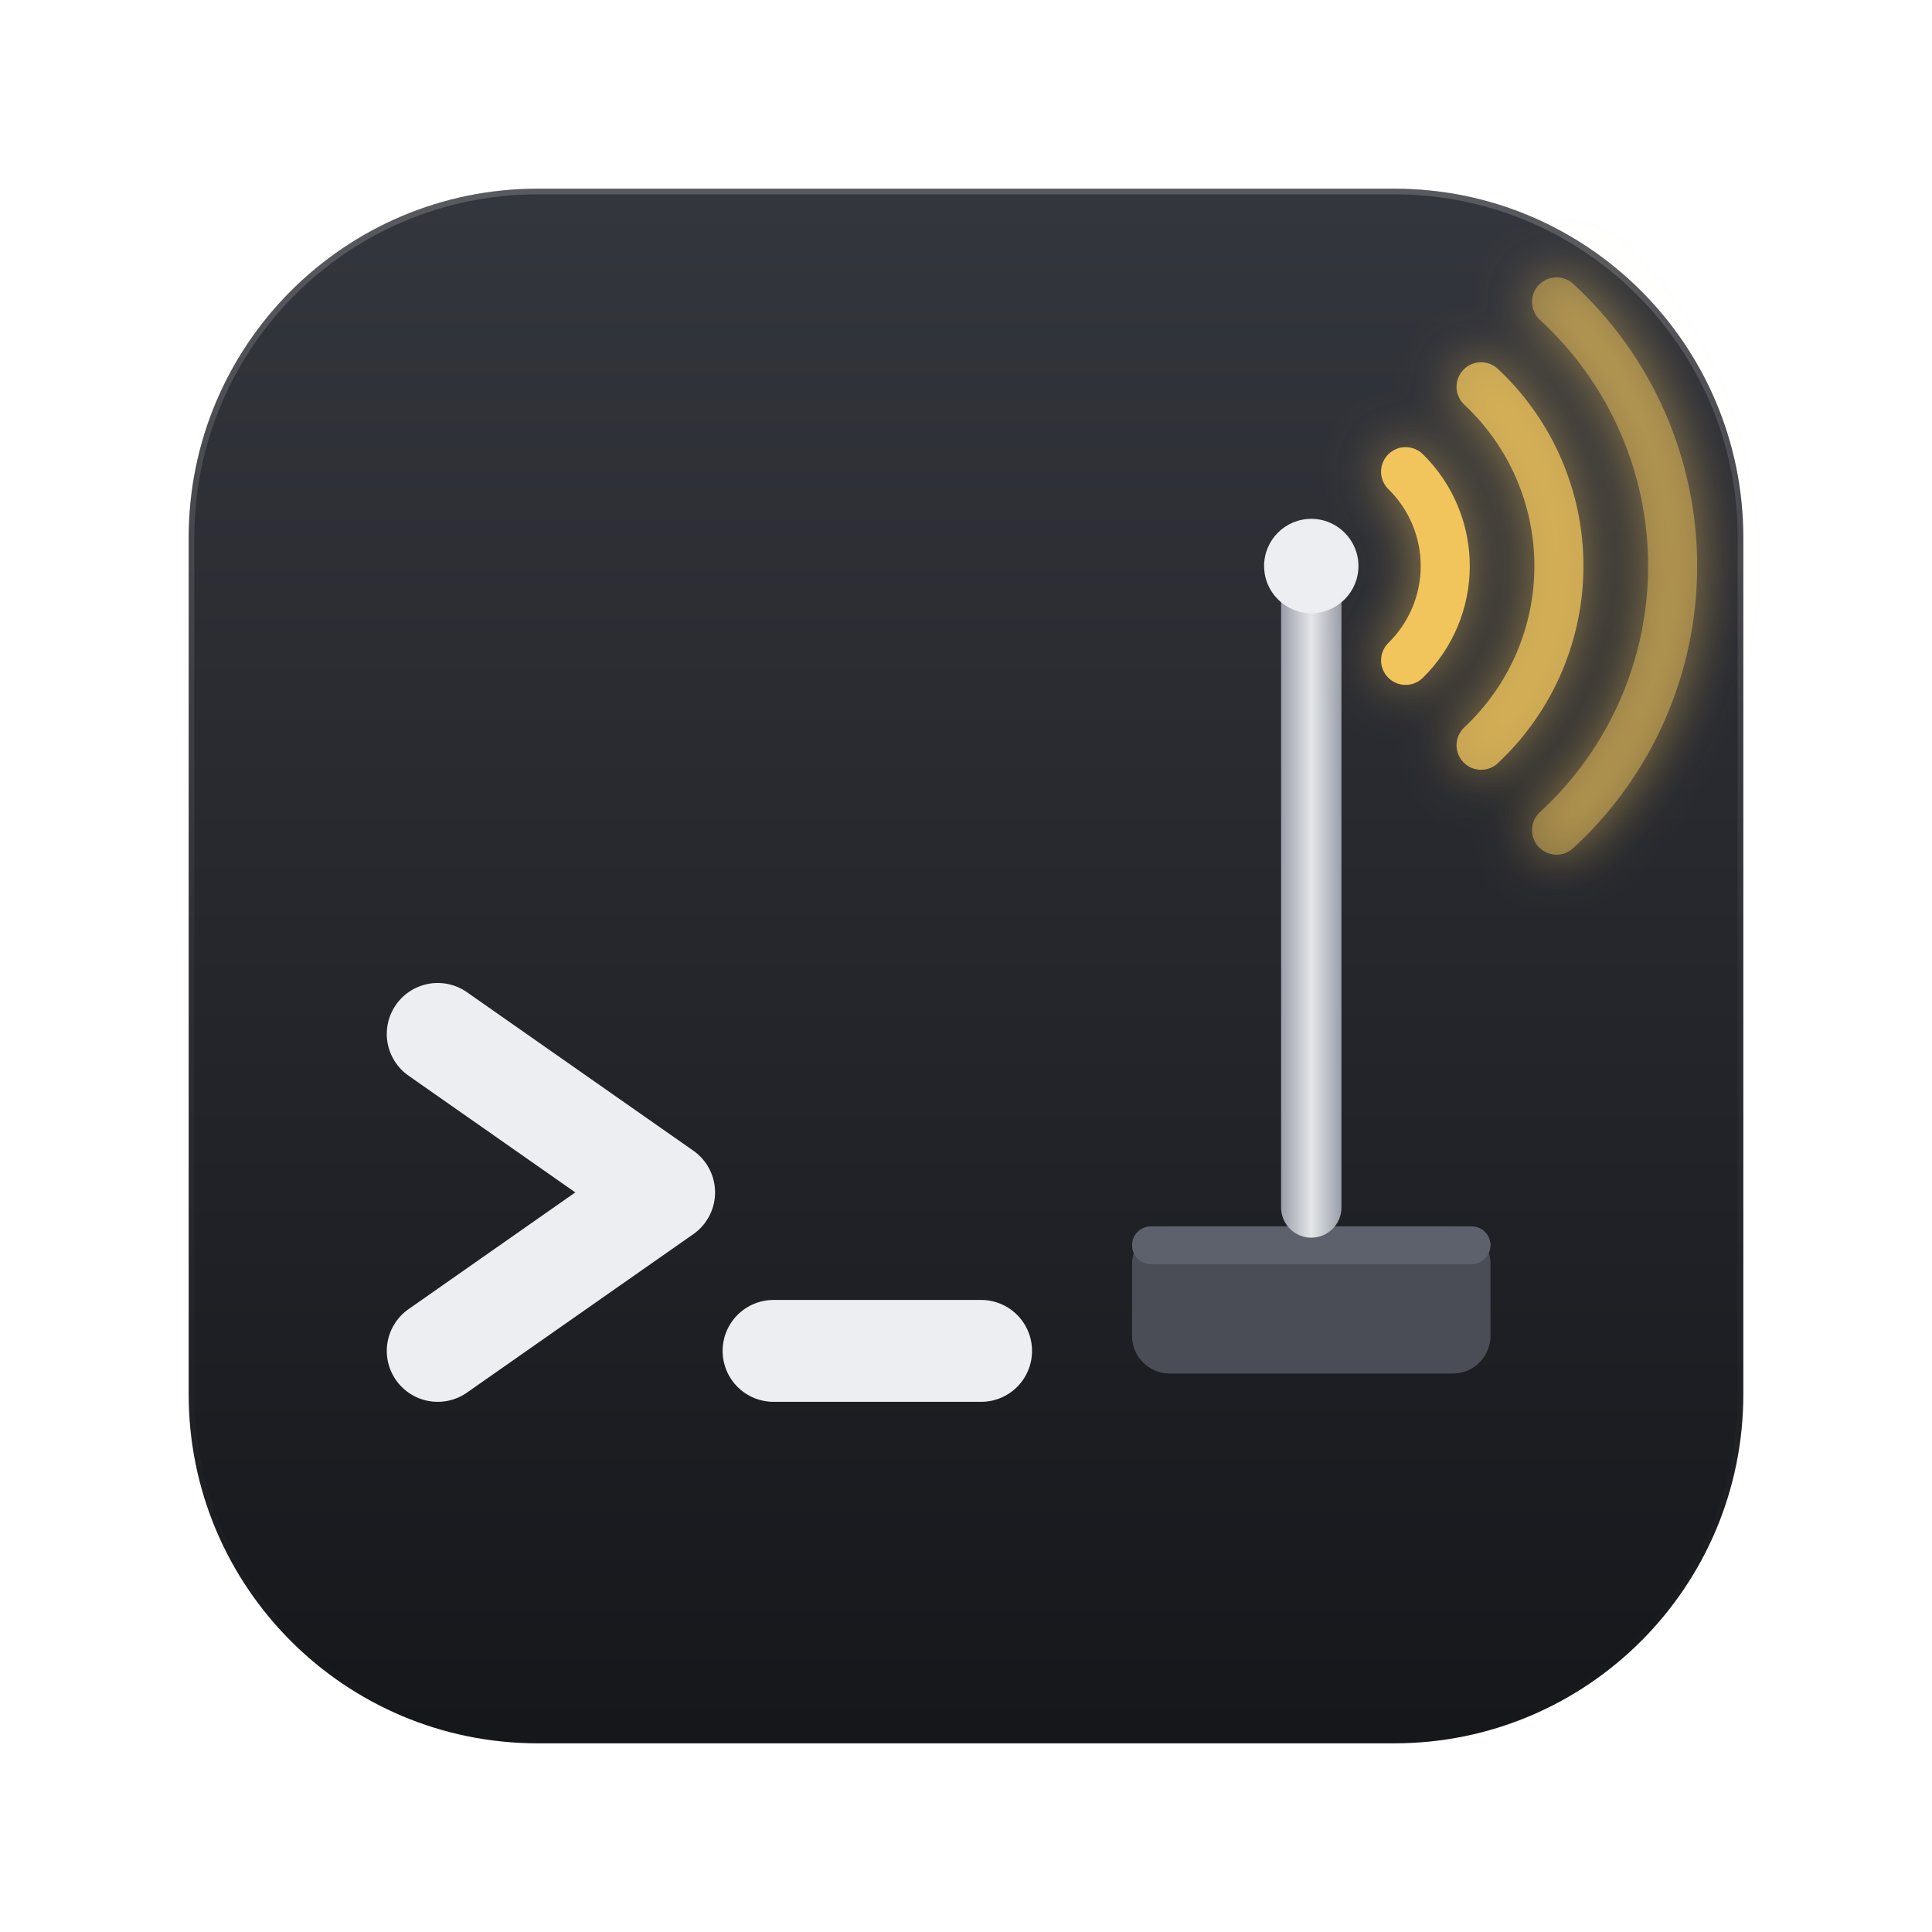
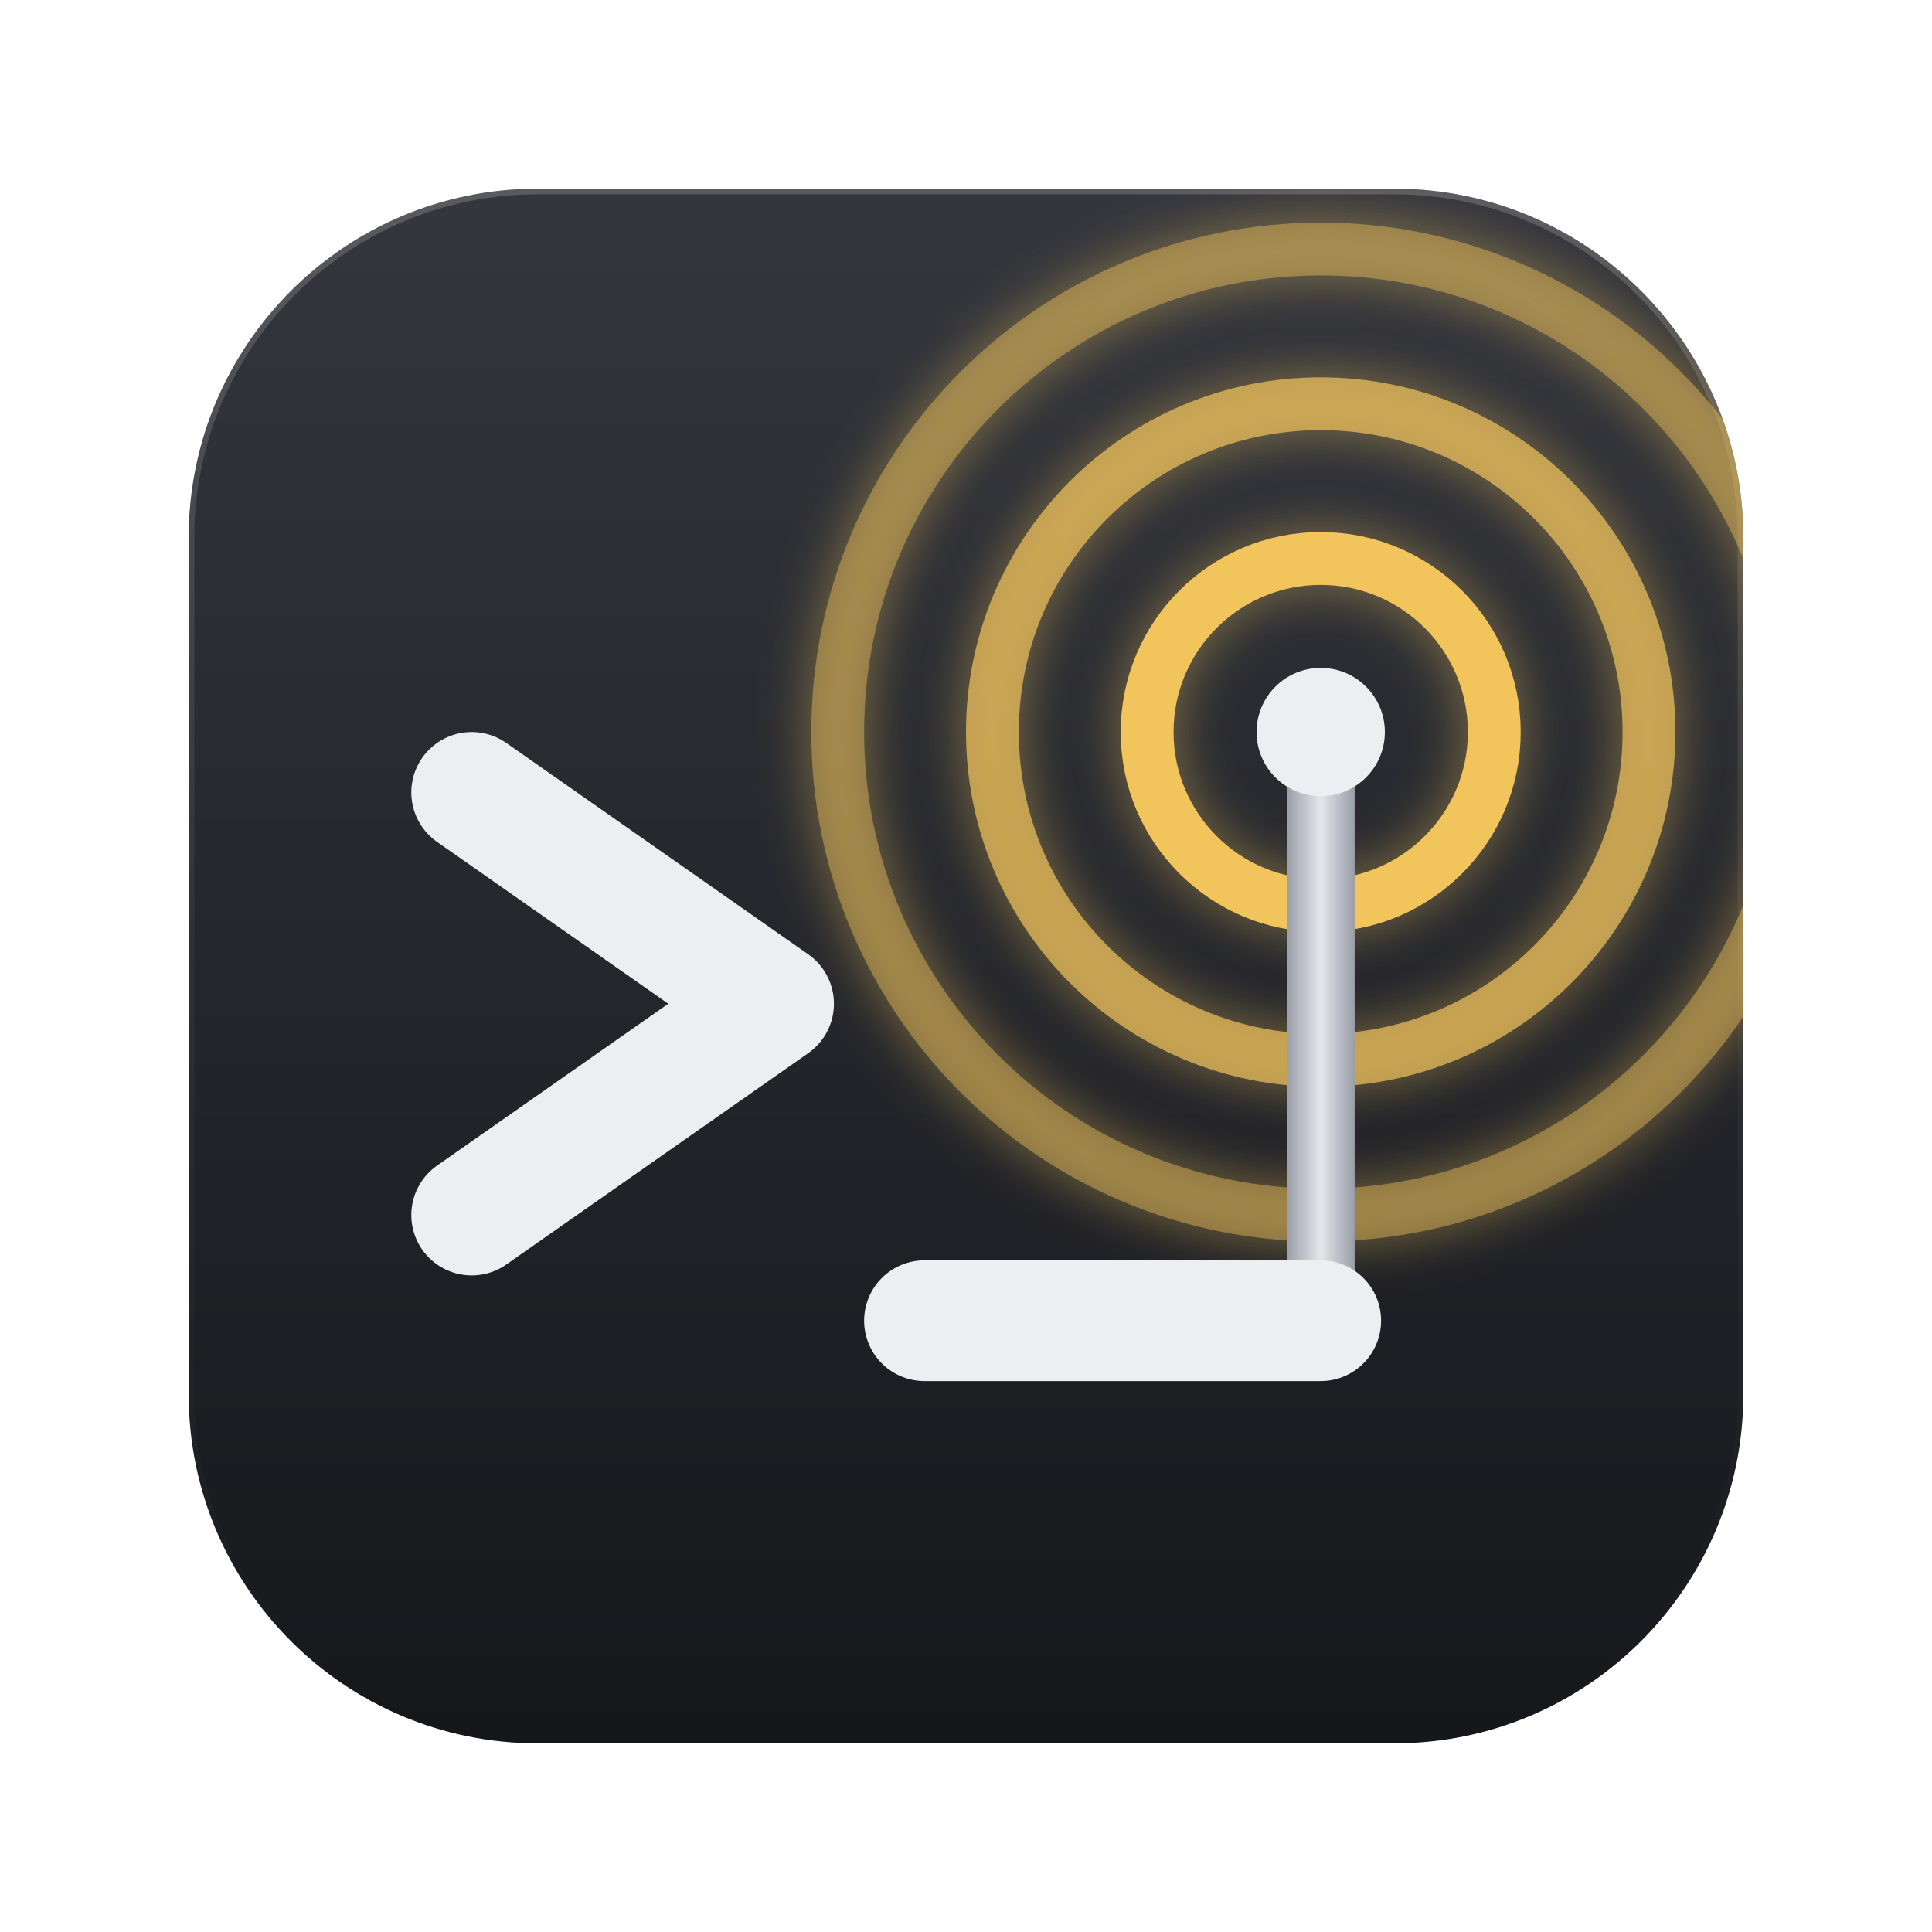
<svg xmlns="http://www.w3.org/2000/svg" viewBox="0 0 1024 1024" width="1024" height="1024">
  <defs>
    <linearGradient id="bg" x1="0" y1="0" x2="0" y2="1">
      <stop offset="0" stop-color="#34363d" />
      <stop offset="1" stop-color="#16171b" />
    </linearGradient>
    <linearGradient id="rim" x1="0" y1="0" x2="0" y2="1">
      <stop offset="0" stop-color="#ffffff" stop-opacity="0.18" />
      <stop offset="0.5" stop-color="#ffffff" stop-opacity="0.04" />
      <stop offset="1" stop-color="#ffffff" stop-opacity="0" />
    </linearGradient>
    <linearGradient id="metal" x1="0" y1="0" x2="1" y2="0">
      <stop offset="0" stop-color="#9a9ea8" />
      <stop offset="0.5" stop-color="#e4e6ea" />
      <stop offset="1" stop-color="#9a9ea8" />
    </linearGradient>
    <filter id="glow" x="-50%" y="-50%" width="200%" height="200%">
      <feGaussianBlur stdDeviation="14" />
    </filter>
+     <clipPath id="tile">
+       <rect x="100" y="100" width="824" height="824" rx="185" />
+     </clipPath>
  </defs>
  <rect x="100" y="100" width="824" height="824" rx="185" fill="url(#bg)" />
  <rect x="101.5" y="101.5" width="821" height="821" rx="183.5" fill="none" stroke="url(#rim)" stroke-width="3" />
-   <g fill="none" stroke="#eceef1" stroke-width="54" stroke-linecap="round" stroke-linejoin="round">
-     <polyline points="232,548 352,632 232,716" />
-     <line x1="410" y1="716" x2="520" y2="716" />
+   <g fill="none" stroke="#f2c55c" stroke-width="28" clip-path="url(#tile)">
+     <g filter="url(#glow)" opacity="0.45">
+       <circle cx="700" cy="388" r="92" />
+       <circle cx="700" cy="388" r="174" />
+       <circle cx="700" cy="388" r="256" />
+     </g>
+     <circle cx="700" cy="388" r="92" />
+     <circle cx="700" cy="388" r="174" opacity="0.7" />
+     <circle cx="700" cy="388" r="256" opacity="0.42" />
  </g>
-   <rect x="600" y="650" width="190" height="78" rx="20" fill="#4a4d56" />
-   <rect x="600" y="650" width="190" height="20" rx="10" fill="#5d616b" />
-   <rect x="679" y="300" width="32" height="356" rx="16" fill="url(#metal)" />
-   <circle cx="695" cy="300" r="25" fill="#eceef1" />
-   <g fill="none" stroke="#f2c55c" stroke-linecap="round" stroke-width="26">
-     <g filter="url(#glow)" opacity="0.55">
-       <path d="M 745 250 A 70 70 0 0 1 745 350" />
-       <path d="M 785 205 A 130 130 0 0 1 785 395" />
-       <path d="M 825 160 A 190 190 0 0 1 825 440" />
-     </g>
-     <path d="M 745 250 A 70 70 0 0 1 745 350" />
-     <path d="M 785 205 A 130 130 0 0 1 785 395" opacity="0.75" />
-     <path d="M 825 160 A 190 190 0 0 1 825 440" opacity="0.45" />
+   <rect x="682" y="388" width="36" height="312" fill="url(#metal)" />
+   <circle cx="700" cy="388" r="34" fill="#eceef1" />
+   <g fill="none" stroke="#eceef1" stroke-width="64" stroke-linecap="round" stroke-linejoin="round">
+     <polyline points="250,420 410,532 250,644" />
+     <line x1="490" y1="700" x2="700" y2="700" />
  </g>
</svg>
